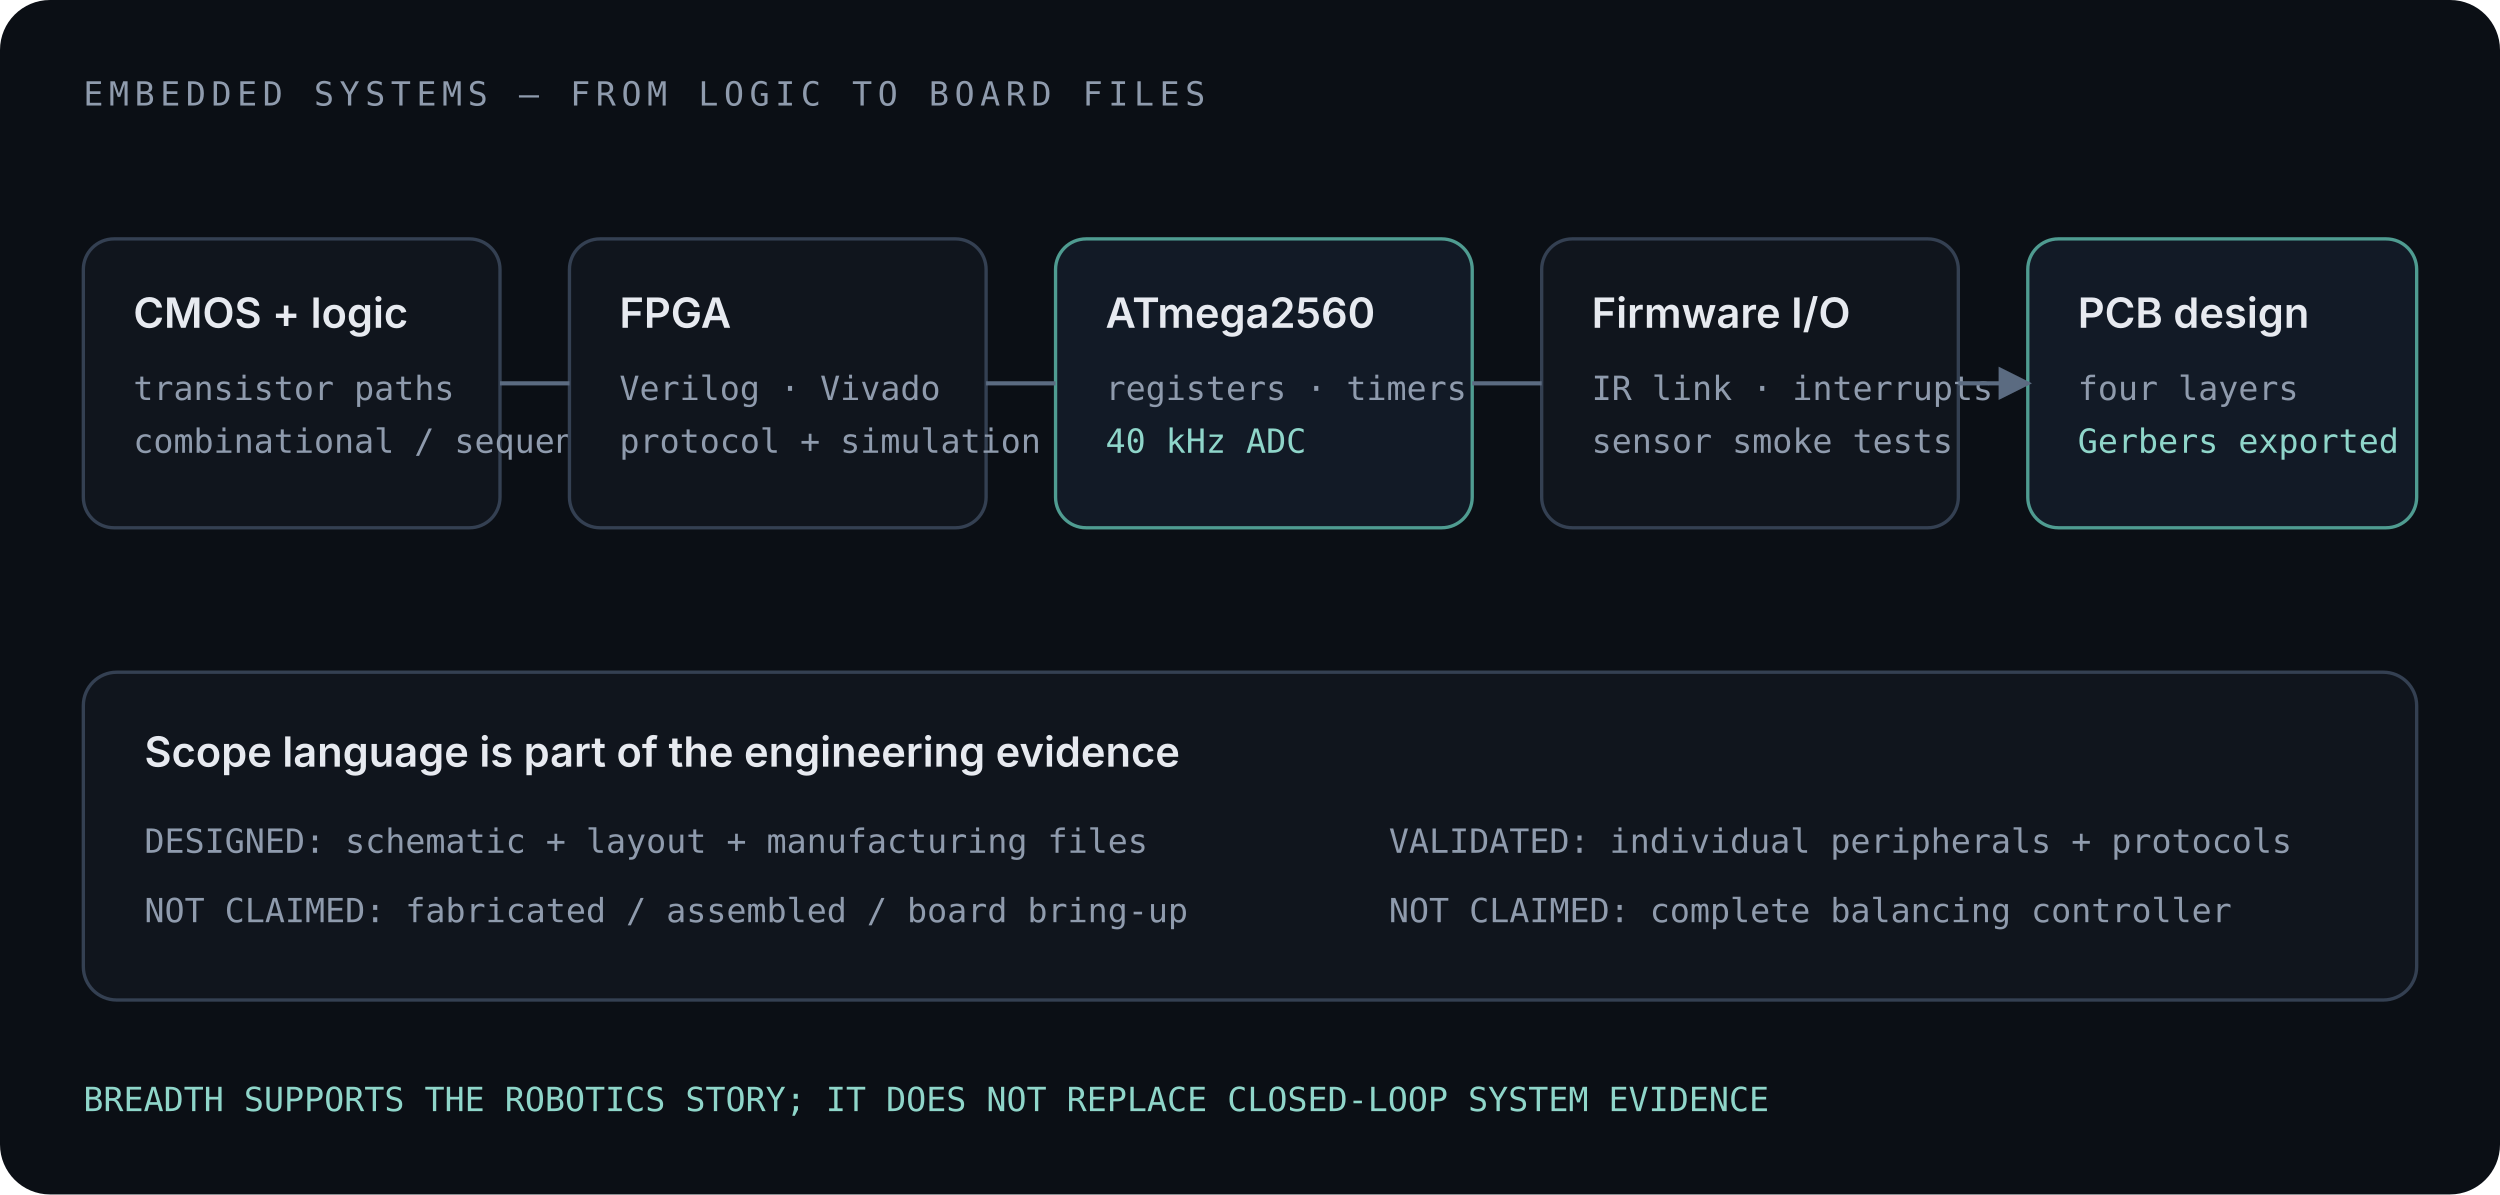
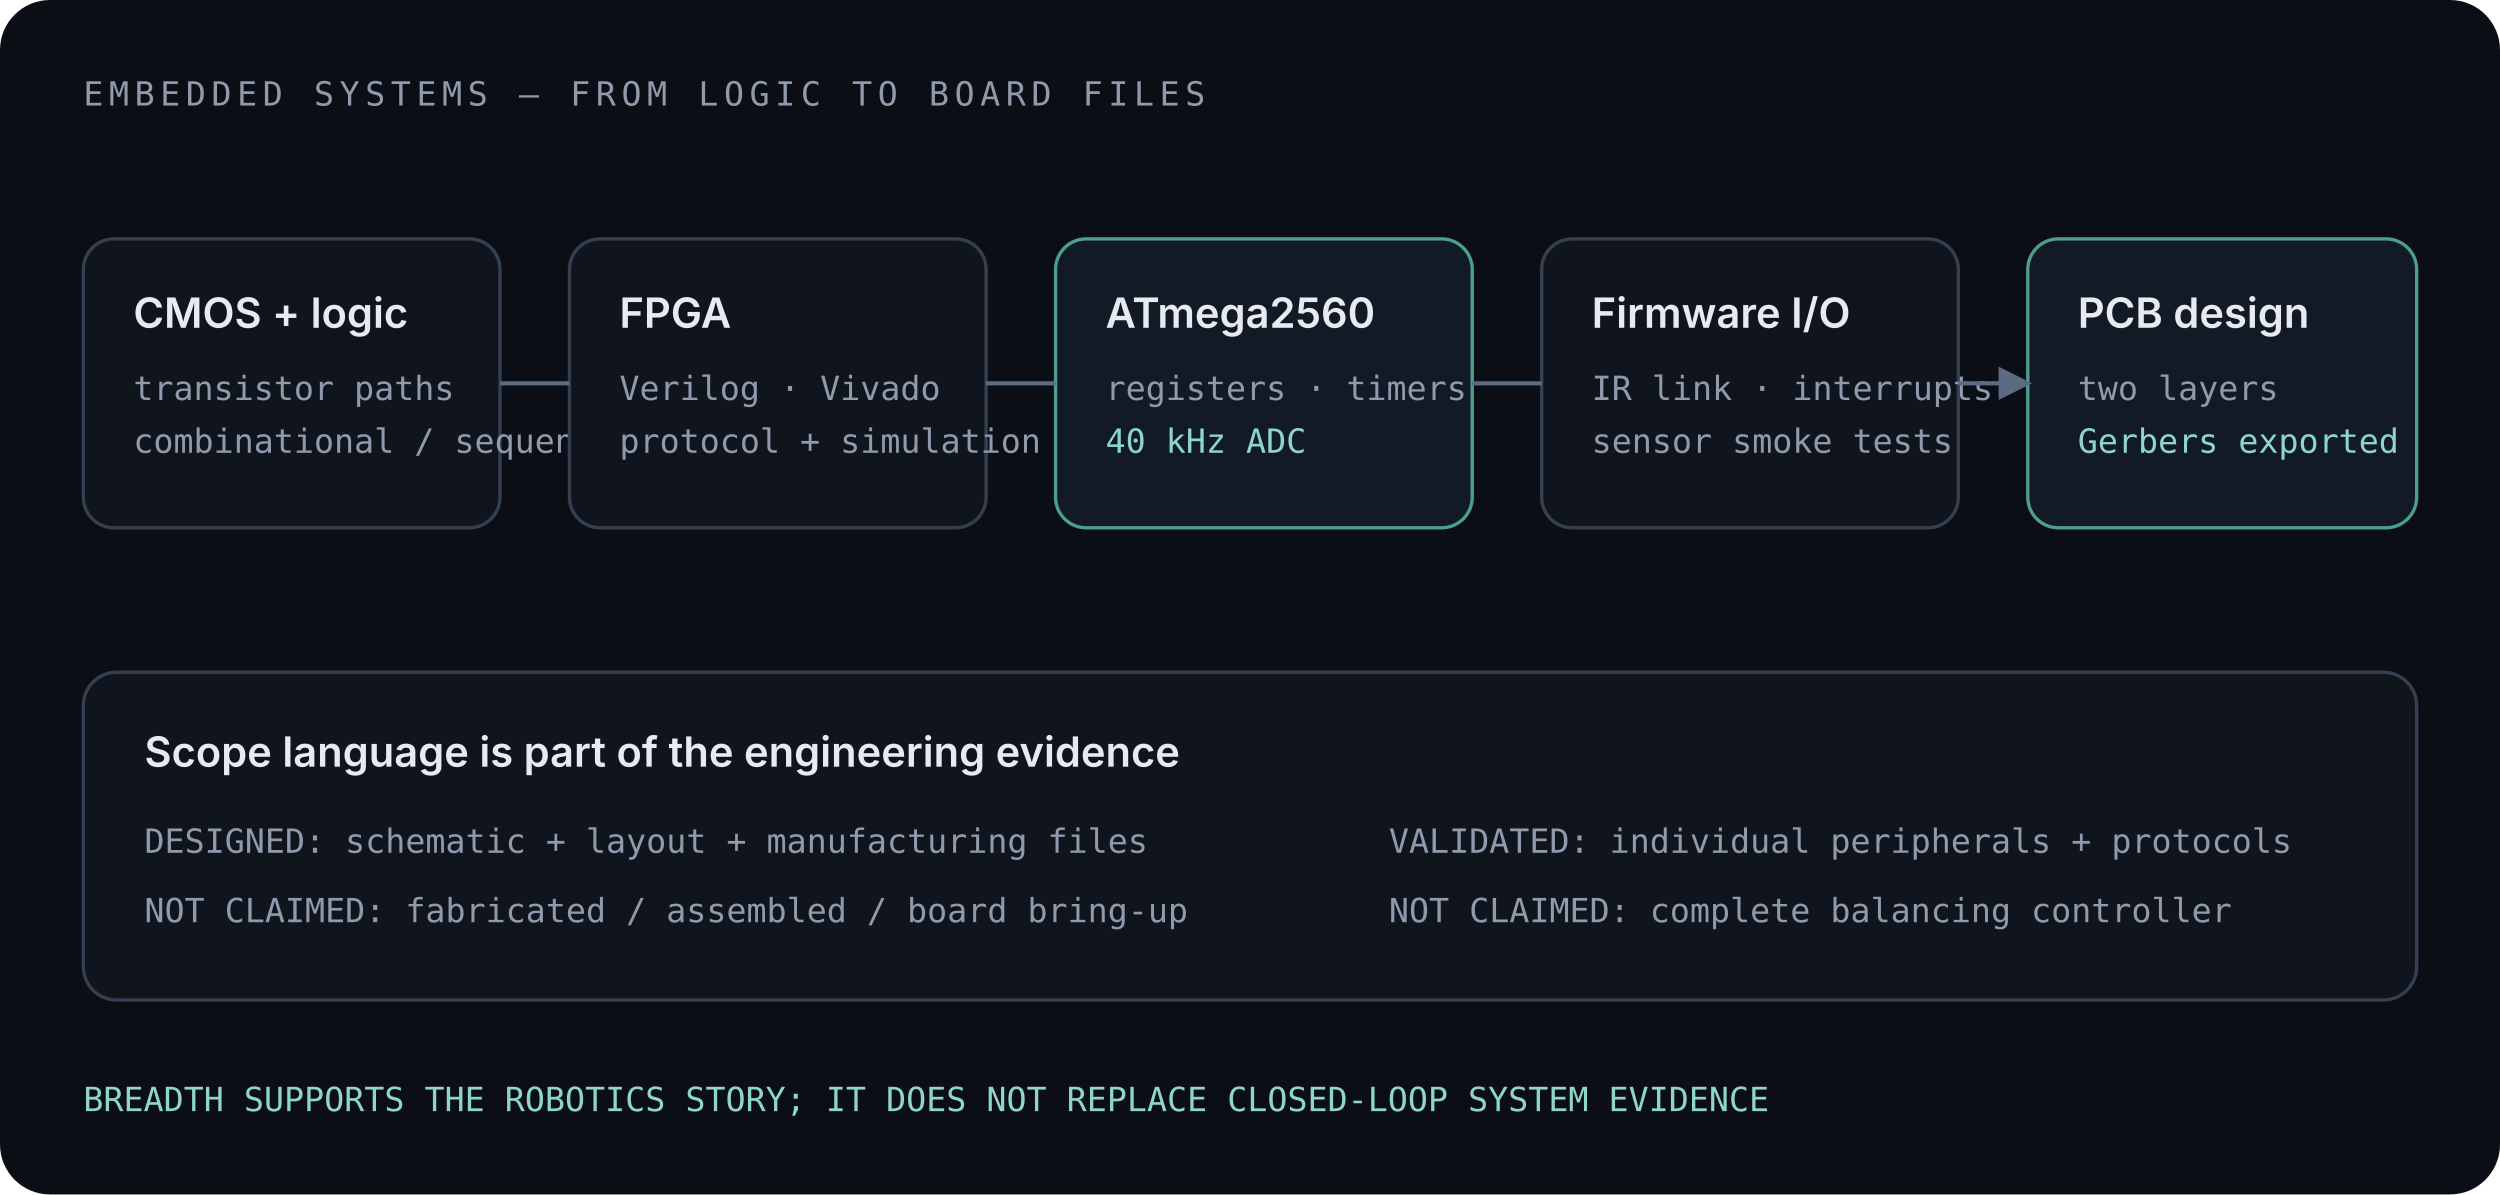
<svg xmlns="http://www.w3.org/2000/svg" viewBox="0 0 900 430" role="img" aria-labelledby="title desc">
  <defs>
    <style>.box{fill:#10151d;stroke:#344052;stroke-width:1.2}.hi{fill:#121a26;stroke:#4f9c91;stroke-width:1.2}.t{fill:#e7eaf0;font:600 15px Inter,Arial,sans-serif}.s{fill:#8f9bad;font:12px 'JetBrains Mono',monospace}.lbl{fill:#8fd6ca;font:12px 'JetBrains Mono',monospace}.line{stroke:#5b6b81;stroke-width:1.5;fill:none}</style>
    <marker id="a" markerWidth="8" markerHeight="8" refX="7" refY="4" orient="auto">
      <path d="M0 0L8 4L0 8Z" fill="#5b6b81" />
    </marker>
  </defs>
  <rect width="900" height="430" rx="18" fill="#0b0f15" />
  <text x="30" y="38" class="s" letter-spacing="2">EMBEDDED SYSTEMS — FROM LOGIC TO BOARD FILES</text>
  <rect x="30" y="86" width="150" height="104" rx="11" class="box" />
  <text x="48" y="118" class="t">CMOS + logic</text>
  <text x="48" y="144" class="s">transistor paths</text>
  <text x="48" y="163" class="s">combinational / sequential</text>
  <rect x="205" y="86" width="150" height="104" rx="11" class="box" />
  <text x="223" y="118" class="t">FPGA</text>
  <text x="223" y="144" class="s">Verilog · Vivado</text>
  <text x="223" y="163" class="s">protocol + simulation</text>
  <rect x="380" y="86" width="150" height="104" rx="11" class="hi" />
  <text x="398" y="118" class="t">ATmega2560</text>
  <text x="398" y="144" class="s">registers · timers</text>
  <text x="398" y="163" class="lbl">40 kHz ADC</text>
  <rect x="555" y="86" width="150" height="104" rx="11" class="box" />
  <text x="573" y="118" class="t">Firmware I/O</text>
  <text x="573" y="144" class="s">IR link · interrupts</text>
  <text x="573" y="163" class="s">sensor smoke tests</text>
  <rect x="730" y="86" width="140" height="104" rx="11" class="hi" />
  <text x="748" y="118" class="t">PCB design</text>
-   <text x="748" y="144" class="s">four layers</text>
+   <text x="748" y="144" class="s">two layers</text>
  <text x="748" y="163" class="lbl">Gerbers exported</text>
  <path d="M180 138H205M355 138H380M530 138H555M705 138H730" class="line" marker-end="url(#a)" />
  <rect x="30" y="242" width="840" height="118" rx="12" class="box" />
  <text x="52" y="276" class="t">Scope language is part of the engineering evidence</text>
  <text x="52" y="307" class="s">DESIGNED: schematic + layout + manufacturing files</text>
  <text x="52" y="332" class="s">NOT CLAIMED: fabricated / assembled / board bring-up</text>
  <text x="500" y="307" class="s">VALIDATED: individual peripherals + protocols</text>
  <text x="500" y="332" class="s">NOT CLAIMED: complete balancing controller</text>
  <text x="30" y="400" class="lbl">BREADTH SUPPORTS THE ROBOTICS STORY; IT DOES NOT REPLACE CLOSED-LOOP SYSTEM EVIDENCE</text>
</svg>
